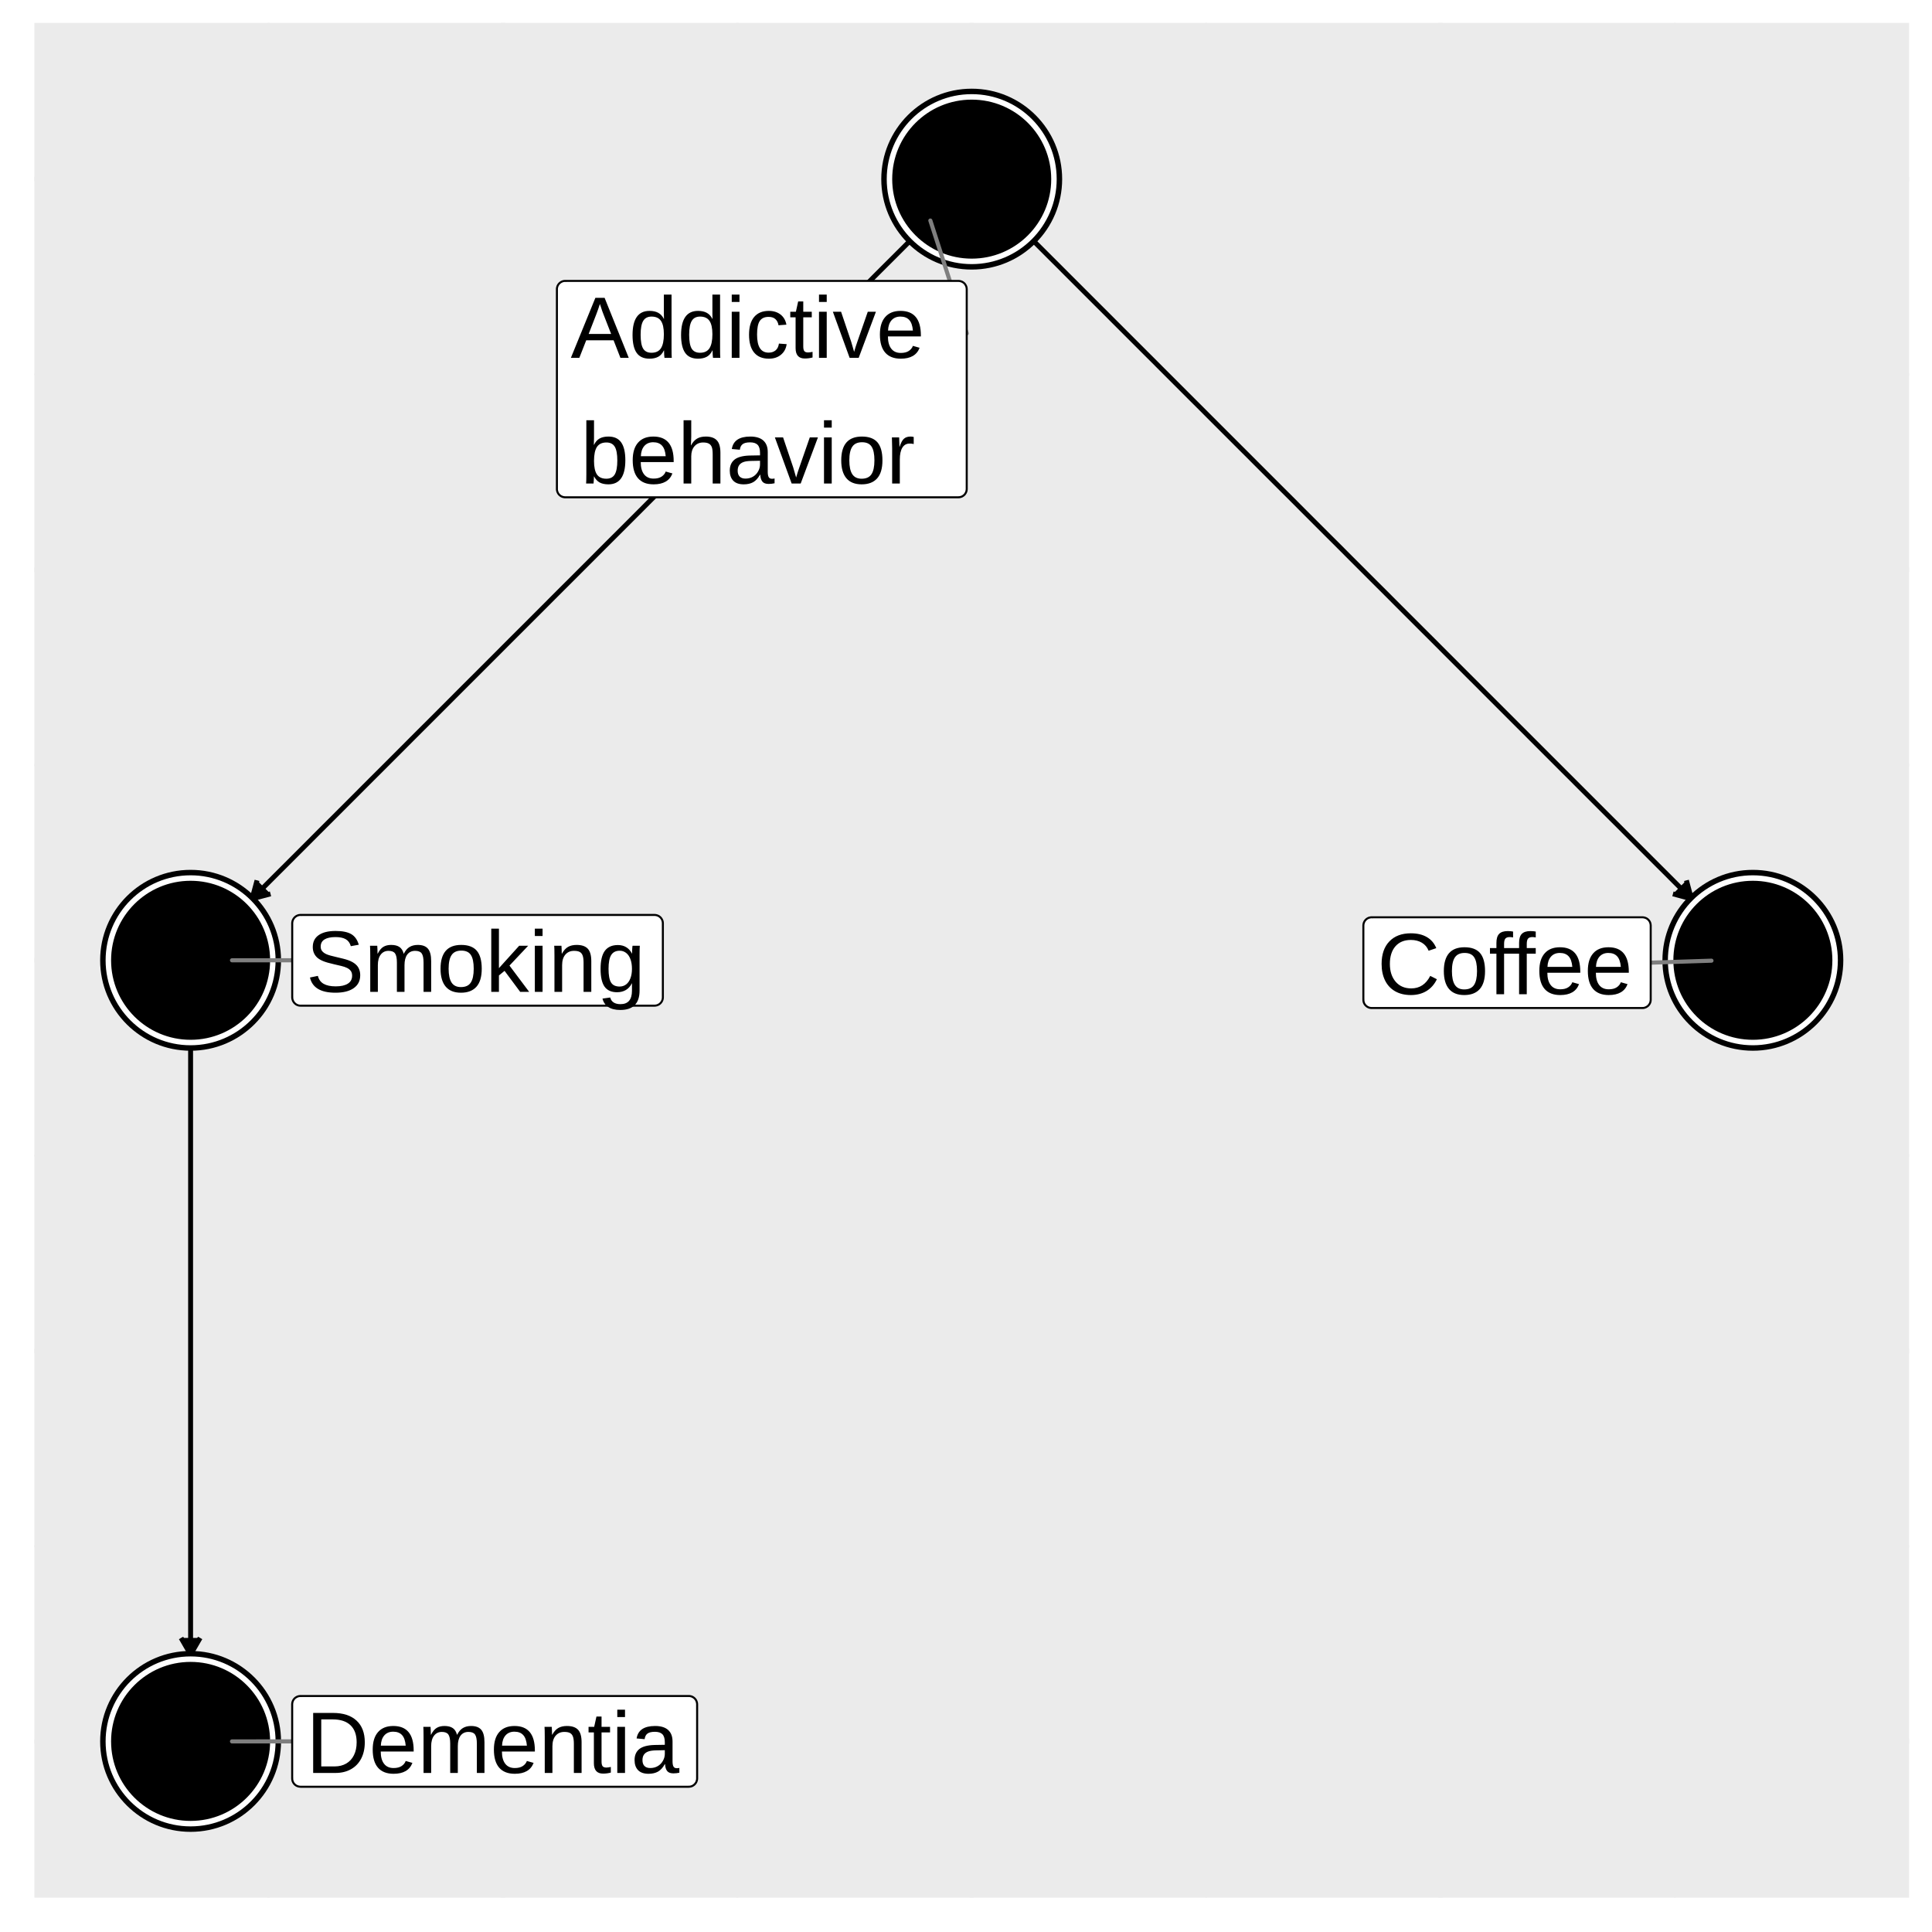
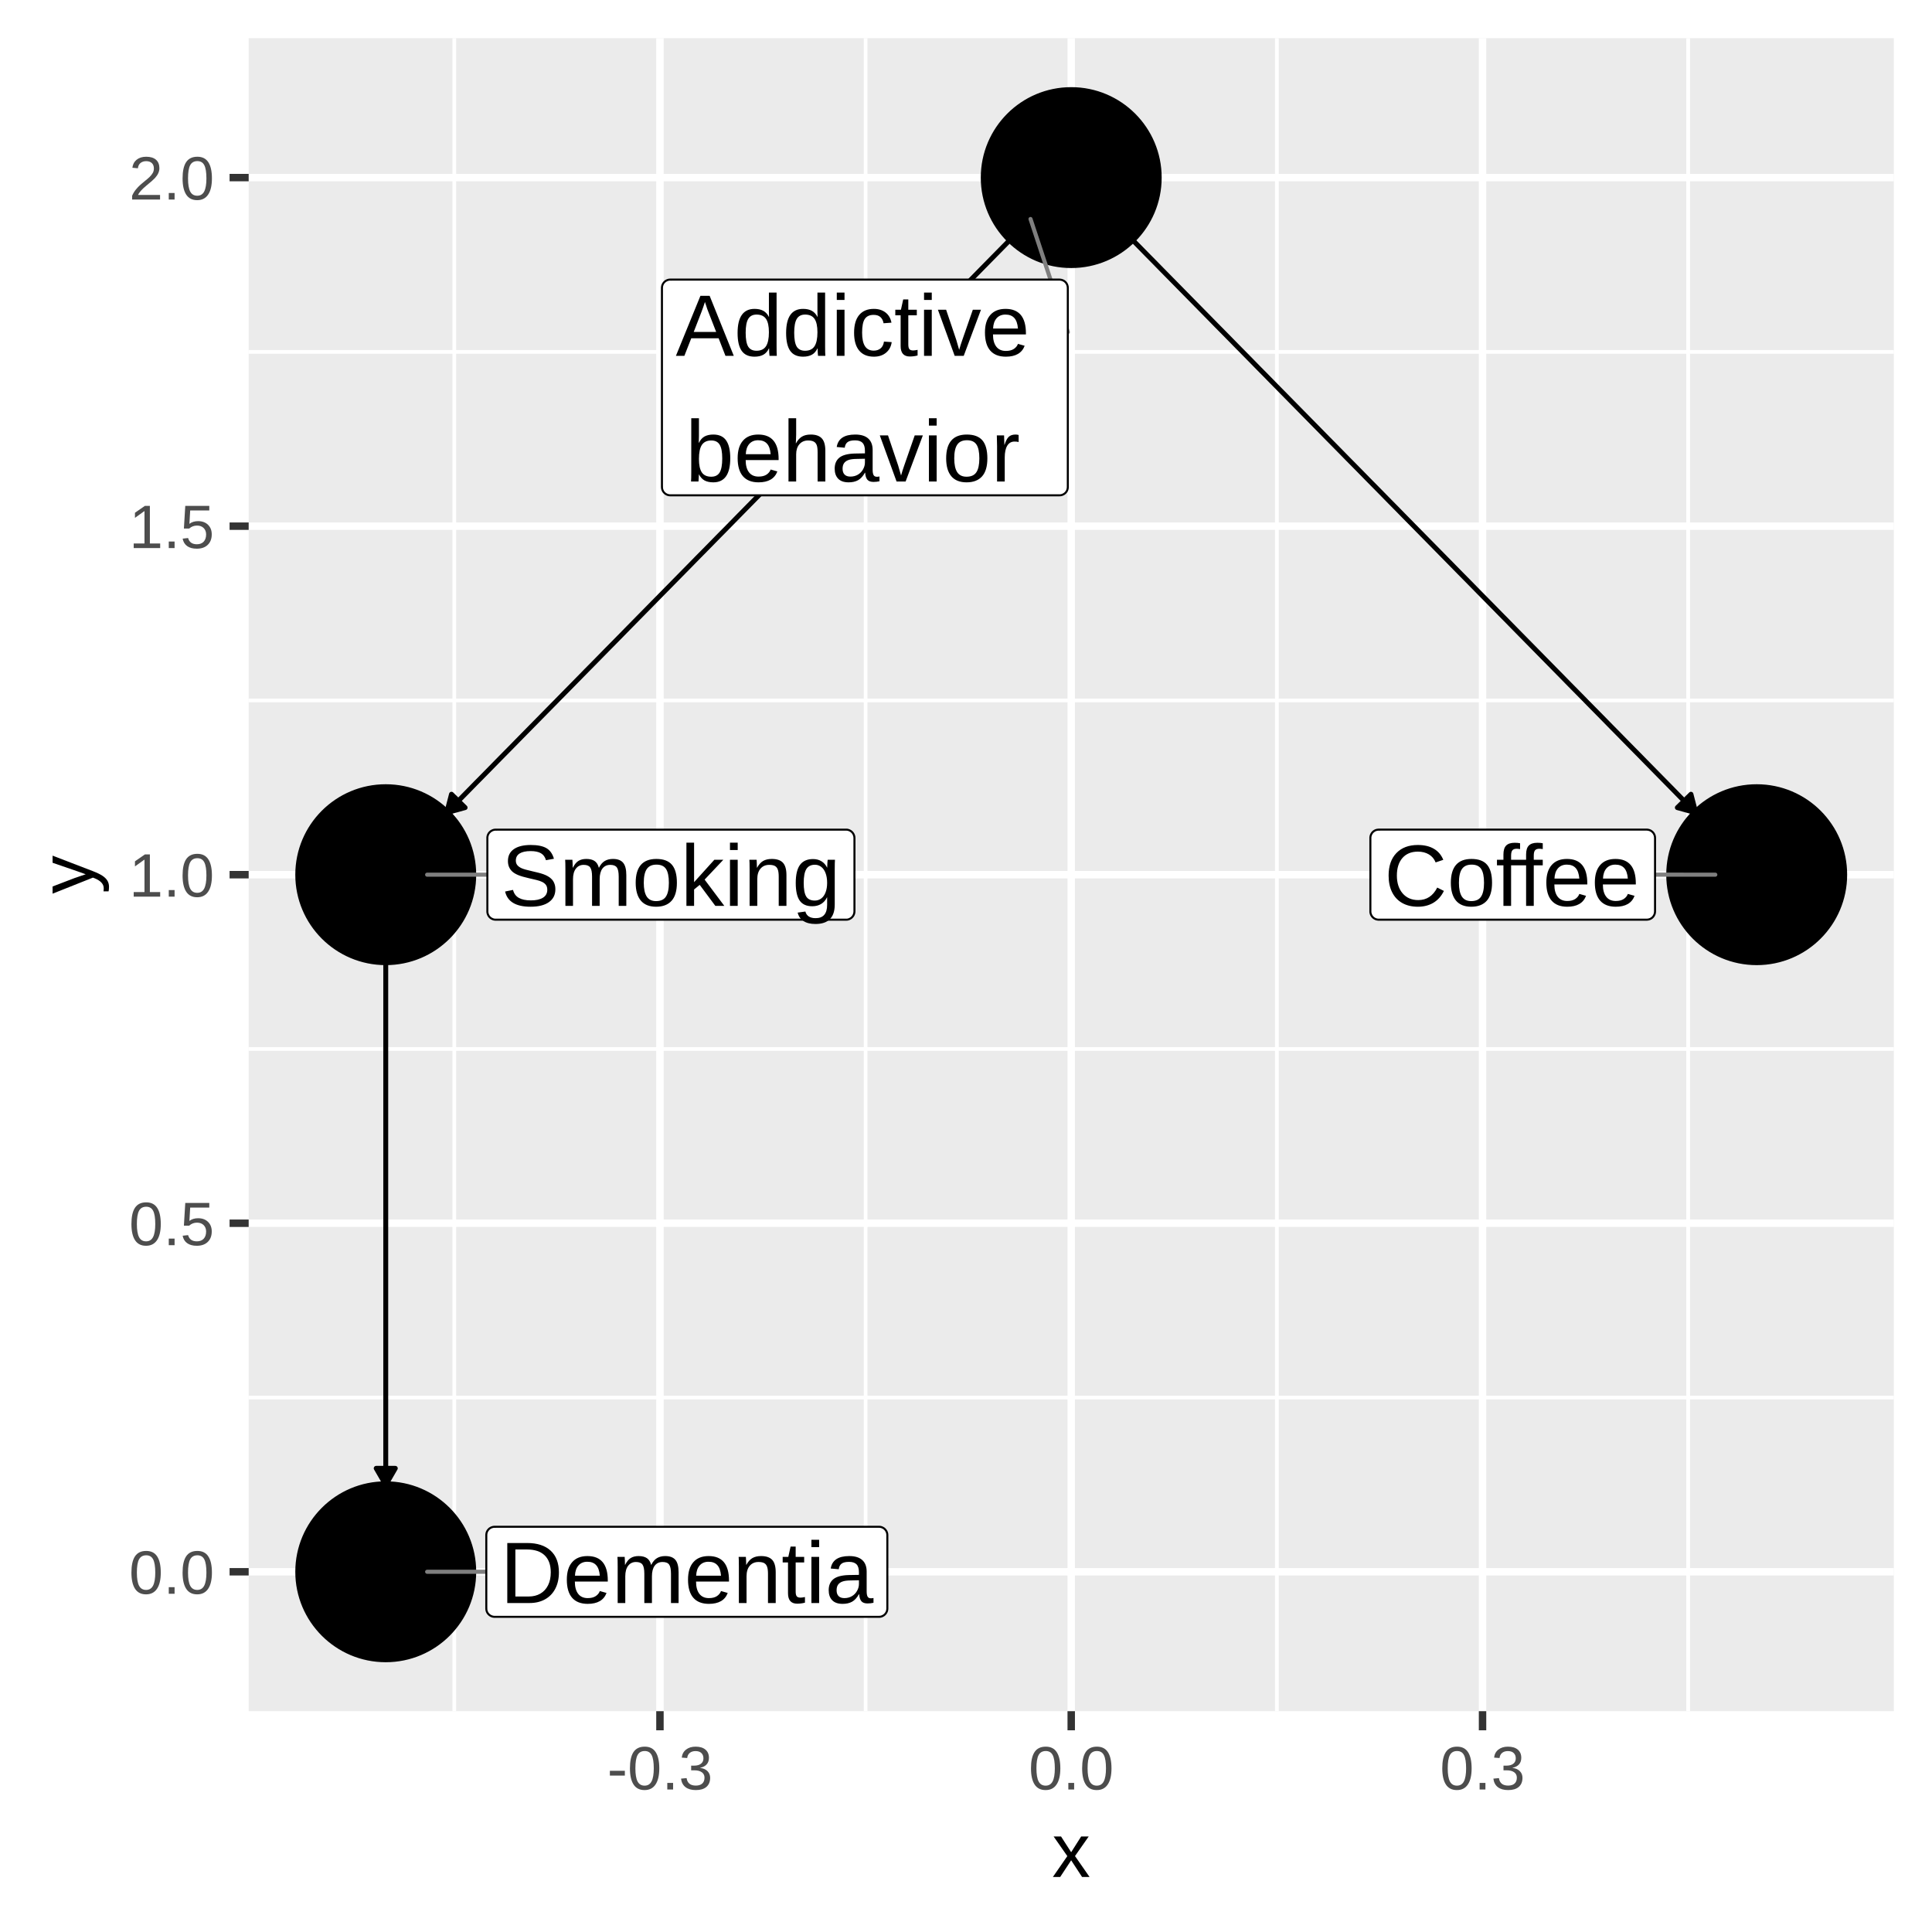
<svg xmlns="http://www.w3.org/2000/svg" viewBox="0 0 504.00 504.00">
  <defs>
    <style type="text/css">
-     line, polyline, path, rect, circle {
+     line, polyline, polygon, path, rect, circle {
      fill: none;
      stroke: #000000;
      stroke-linecap: round;
      stroke-linejoin: round;
      stroke-miterlimit: 10.00;
    }
  </style>
  </defs>
  <rect width="100%" height="100%" style="stroke: none; fill: #FFFFFF;" />
-   <rect x="0.00" y="0.00" width="504.00" height="504.00" style="stroke-width: 1.16; stroke: #FFFFFF; fill: #FFFFFF;" />
+   <rect x="0.00" y="0.00" width="504.00" height="504.00" style="stroke-width: 1.94; stroke: #FFFFFF; fill: #FFFFFF;" />
  <defs>
-     <clipPath id="cpOC45NjYzOHw0OTguMDIyfDQ5NS4wMzR8NS45Nzc1OA==">
-       <rect x="8.97" y="5.98" width="489.06" height="489.06" />
+     <clipPath id="cpNjQuODd8NDk0LjA0fDQ0Ni40MHw5Ljk2">
+       <rect x="64.87" y="9.96" width="429.17" height="436.44" />
    </clipPath>
  </defs>
-   <rect x="8.97" y="5.98" width="489.06" height="489.06" style="stroke-width: 1.16; stroke: none; fill: #EBEBEB;" clip-path="url(#cpOC45NjYzOHw0OTguMDIyfDQ5NS4wMzR8NS45Nzc1OA==)" />
-   <polyline points="8.97,403.34 498.02,403.34 " style="stroke-width: 0.58; stroke: #EBEBEB; stroke-linecap: butt;" clip-path="url(#cpOC45NjYzOHw0OTguMDIyfDQ5NS4wMzR8NS45Nzc1OA==)" />
-   <polyline points="8.97,301.45 498.02,301.45 " style="stroke-width: 0.58; stroke: #EBEBEB; stroke-linecap: butt;" clip-path="url(#cpOC45NjYzOHw0OTguMDIyfDQ5NS4wMzR8NS45Nzc1OA==)" />
-   <polyline points="8.97,199.56 498.02,199.56 " style="stroke-width: 0.58; stroke: #EBEBEB; stroke-linecap: butt;" clip-path="url(#cpOC45NjYzOHw0OTguMDIyfDQ5NS4wMzR8NS45Nzc1OA==)" />
-   <polyline points="8.97,97.68 498.02,97.68 " style="stroke-width: 0.58; stroke: #EBEBEB; stroke-linecap: butt;" clip-path="url(#cpOC45NjYzOHw0OTguMDIyfDQ5NS4wMzR8NS45Nzc1OA==)" />
-   <polyline points="70.10,495.03 70.10,5.98 " style="stroke-width: 0.58; stroke: #EBEBEB; stroke-linecap: butt;" clip-path="url(#cpOC45NjYzOHw0OTguMDIyfDQ5NS4wMzR8NS45Nzc1OA==)" />
-   <polyline points="192.36,495.03 192.36,5.98 " style="stroke-width: 0.58; stroke: #EBEBEB; stroke-linecap: butt;" clip-path="url(#cpOC45NjYzOHw0OTguMDIyfDQ5NS4wMzR8NS45Nzc1OA==)" />
-   <polyline points="314.63,495.03 314.63,5.98 " style="stroke-width: 0.58; stroke: #EBEBEB; stroke-linecap: butt;" clip-path="url(#cpOC45NjYzOHw0OTguMDIyfDQ5NS4wMzR8NS45Nzc1OA==)" />
-   <polyline points="436.89,495.03 436.89,5.98 " style="stroke-width: 0.58; stroke: #EBEBEB; stroke-linecap: butt;" clip-path="url(#cpOC45NjYzOHw0OTguMDIyfDQ5NS4wMzR8NS45Nzc1OA==)" />
-   <polyline points="8.97,454.28 498.02,454.28 " style="stroke-width: 1.16; stroke: #EBEBEB; stroke-linecap: butt;" clip-path="url(#cpOC45NjYzOHw0OTguMDIyfDQ5NS4wMzR8NS45Nzc1OA==)" />
-   <polyline points="8.97,352.39 498.02,352.39 " style="stroke-width: 1.16; stroke: #EBEBEB; stroke-linecap: butt;" clip-path="url(#cpOC45NjYzOHw0OTguMDIyfDQ5NS4wMzR8NS45Nzc1OA==)" />
-   <polyline points="8.97,250.51 498.02,250.51 " style="stroke-width: 1.16; stroke: #EBEBEB; stroke-linecap: butt;" clip-path="url(#cpOC45NjYzOHw0OTguMDIyfDQ5NS4wMzR8NS45Nzc1OA==)" />
-   <polyline points="8.97,148.62 498.02,148.62 " style="stroke-width: 1.16; stroke: #EBEBEB; stroke-linecap: butt;" clip-path="url(#cpOC45NjYzOHw0OTguMDIyfDQ5NS4wMzR8NS45Nzc1OA==)" />
-   <polyline points="8.97,46.73 498.02,46.73 " style="stroke-width: 1.16; stroke: #EBEBEB; stroke-linecap: butt;" clip-path="url(#cpOC45NjYzOHw0OTguMDIyfDQ5NS4wMzR8NS45Nzc1OA==)" />
-   <polyline points="131.23,495.03 131.23,5.98 " style="stroke-width: 1.16; stroke: #EBEBEB; stroke-linecap: butt;" clip-path="url(#cpOC45NjYzOHw0OTguMDIyfDQ5NS4wMzR8NS45Nzc1OA==)" />
-   <polyline points="253.49,495.03 253.49,5.98 " style="stroke-width: 1.16; stroke: #EBEBEB; stroke-linecap: butt;" clip-path="url(#cpOC45NjYzOHw0OTguMDIyfDQ5NS4wMzR8NS45Nzc1OA==)" />
-   <polyline points="375.76,495.03 375.76,5.98 " style="stroke-width: 1.16; stroke: #EBEBEB; stroke-linecap: butt;" clip-path="url(#cpOC45NjYzOHw0OTguMDIyfDQ5NS4wMzR8NS45Nzc1OA==)" />
-   <polyline points="269.53,62.77 269.96,63.20 272.02,65.26 274.08,67.32 276.14,69.37 278.19,71.43 280.25,73.49 282.31,75.55 284.37,77.61 286.43,79.67 288.49,81.72 290.54,83.78 292.60,85.84 294.66,87.90 296.72,89.96 298.78,92.02 300.84,94.07 302.89,96.13 304.95,98.19 307.01,100.25 309.07,102.31 311.13,104.37 313.19,106.42 315.24,108.48 317.30,110.54 319.36,112.60 321.42,114.66 323.48,116.72 325.54,118.77 327.59,120.83 329.65,122.89 331.71,124.95 333.77,127.01 335.83,129.06 337.89,131.12 339.94,133.18 342.00,135.24 344.06,137.30 346.12,139.36 348.18,141.41 350.24,143.47 352.29,145.53 354.35,147.59 356.41,149.65 358.47,151.71 360.53,153.76 362.59,155.82 364.64,157.88 366.70,159.94 368.76,162.00 370.82,164.06 372.88,166.11 374.94,168.17 376.99,170.23 379.05,172.29 381.11,174.35 383.17,176.41 385.23,178.46 387.28,180.52 389.34,182.58 391.40,184.64 393.46,186.70 395.52,188.76 397.58,190.81 399.63,192.87 401.69,194.93 403.75,196.99 405.81,199.05 407.87,201.11 409.93,203.16 411.98,205.22 414.04,207.28 416.10,209.34 418.16,211.40 420.22,213.46 422.28,215.51 424.33,217.57 426.39,219.63 428.45,221.69 430.51,223.75 432.57,225.81 434.63,227.86 436.68,229.92 438.74,231.98 440.80,234.04 441.23,234.47 " style="stroke-width: 1.28; stroke-linecap: butt;" clip-path="url(#cpOC45NjYzOHw0OTguMDIyfDQ5NS4wMzR8NS45Nzc1OA==)" />
-   <polyline points="436.42,233.18 441.23,234.47 439.94,229.66 " style="stroke-width: 1.28; stroke-linecap: butt; fill: #000000;" clip-path="url(#cpOC45NjYzOHw0OTguMDIyfDQ5NS4wMzR8NS45Nzc1OA==)" />
-   <polyline points="237.46,62.77 237.03,63.20 234.97,65.26 232.91,67.32 230.85,69.37 228.79,71.43 226.74,73.49 224.68,75.55 222.62,77.61 220.56,79.67 218.50,81.72 216.44,83.78 214.39,85.84 212.33,87.90 210.27,89.96 208.21,92.02 206.15,94.07 204.09,96.13 202.04,98.19 199.98,100.25 197.92,102.31 195.86,104.37 193.80,106.42 191.74,108.48 189.69,110.54 187.63,112.60 185.57,114.66 183.51,116.72 181.45,118.77 179.39,120.83 177.34,122.89 175.28,124.95 173.22,127.01 171.16,129.06 169.10,131.12 167.05,133.18 164.99,135.24 162.93,137.30 160.87,139.36 158.81,141.41 156.75,143.47 154.70,145.53 152.64,147.59 150.58,149.65 148.52,151.71 146.46,153.76 144.40,155.82 142.35,157.88 140.29,159.94 138.23,162.00 136.17,164.06 134.11,166.11 132.05,168.17 130.00,170.23 127.94,172.29 125.88,174.35 123.82,176.41 121.76,178.46 119.70,180.52 117.65,182.58 115.59,184.64 113.53,186.70 111.47,188.76 109.41,190.81 107.35,192.87 105.30,194.93 103.24,196.99 101.18,199.05 99.12,201.11 97.06,203.16 95.00,205.22 92.95,207.28 90.89,209.34 88.83,211.40 86.77,213.46 84.71,215.51 82.65,217.57 80.60,219.63 78.54,221.69 76.48,223.75 74.42,225.81 72.36,227.86 70.30,229.92 68.25,231.98 66.19,234.04 65.76,234.47 " style="stroke-width: 1.28; stroke-linecap: butt;" clip-path="url(#cpOC45NjYzOHw0OTguMDIyfDQ5NS4wMzR8NS45Nzc1OA==)" />
-   <polyline points="67.05,229.66 65.76,234.47 70.57,233.18 " style="stroke-width: 1.28; stroke-linecap: butt; fill: #000000;" clip-path="url(#cpOC45NjYzOHw0OTguMDIyfDQ5NS4wMzR8NS45Nzc1OA==)" />
-   <polyline points="49.72,273.18 49.72,275.21 49.72,277.26 49.72,279.32 49.72,281.38 49.72,283.44 49.72,285.50 49.72,287.56 49.72,289.61 49.72,291.67 49.72,293.73 49.72,295.79 49.72,297.85 49.72,299.91 49.72,301.96 49.72,304.02 49.72,306.08 49.72,308.14 49.72,310.20 49.72,312.26 49.72,314.31 49.72,316.37 49.72,318.43 49.72,320.49 49.72,322.55 49.72,324.61 49.72,326.66 49.72,328.72 49.72,330.78 49.72,332.84 49.72,334.90 49.72,336.95 49.72,339.01 49.72,341.07 49.72,343.13 49.72,345.19 49.72,347.25 49.72,349.30 49.72,351.36 49.72,353.42 49.72,355.48 49.72,357.54 49.72,359.60 49.72,361.65 49.72,363.71 49.72,365.77 49.72,367.83 49.72,369.89 49.72,371.95 49.72,374.00 49.72,376.06 49.72,378.12 49.72,380.18 49.72,382.24 49.72,384.30 49.72,386.35 49.72,388.41 49.72,390.47 49.72,392.53 49.72,394.59 49.72,396.65 49.72,398.70 49.72,400.76 49.72,402.82 49.72,404.88 49.72,406.94 49.72,409.00 49.72,411.05 49.72,413.11 49.72,415.17 49.72,417.23 49.72,419.29 49.72,421.35 49.72,423.40 49.72,425.46 49.72,427.52 49.72,429.58 49.72,431.60 " style="stroke-width: 1.28; stroke-linecap: butt;" clip-path="url(#cpOC45NjYzOHw0OTguMDIyfDQ5NS4wMzR8NS45Nzc1OA==)" />
-   <polyline points="47.23,427.29 49.72,431.60 52.21,427.29 " style="stroke-width: 1.28; stroke-linecap: butt; fill: #000000;" clip-path="url(#cpOC45NjYzOHw0OTguMDIyfDQ5NS4wMzR8NS45Nzc1OA==)" />
-   <circle cx="253.49" cy="46.73" r="17.43pt" style="stroke-width: 0.71; fill: #000000;" clip-path="url(#cpOC45NjYzOHw0OTguMDIyfDQ5NS4wMzR8NS45Nzc1OA==)" />
-   <circle cx="49.72" cy="250.51" r="17.43pt" style="stroke-width: 0.71; fill: #000000;" clip-path="url(#cpOC45NjYzOHw0OTguMDIyfDQ5NS4wMzR8NS45Nzc1OA==)" />
-   <circle cx="457.27" cy="250.51" r="17.43pt" style="stroke-width: 0.71; fill: #000000;" clip-path="url(#cpOC45NjYzOHw0OTguMDIyfDQ5NS4wMzR8NS45Nzc1OA==)" />
-   <circle cx="49.72" cy="454.28" r="17.43pt" style="stroke-width: 0.71; fill: #000000;" clip-path="url(#cpOC45NjYzOHw0OTguMDIyfDQ5NS4wMzR8NS45Nzc1OA==)" />
-   <circle cx="253.49" cy="46.73" r="16.36pt" style="stroke-width: 0.71; stroke: #FFFFFF; fill: #FFFFFF;" clip-path="url(#cpOC45NjYzOHw0OTguMDIyfDQ5NS4wMzR8NS45Nzc1OA==)" />
-   <circle cx="49.72" cy="250.51" r="16.36pt" style="stroke-width: 0.71; stroke: #FFFFFF; fill: #FFFFFF;" clip-path="url(#cpOC45NjYzOHw0OTguMDIyfDQ5NS4wMzR8NS45Nzc1OA==)" />
-   <circle cx="457.27" cy="250.51" r="16.36pt" style="stroke-width: 0.71; stroke: #FFFFFF; fill: #FFFFFF;" clip-path="url(#cpOC45NjYzOHw0OTguMDIyfDQ5NS4wMzR8NS45Nzc1OA==)" />
-   <circle cx="49.72" cy="454.28" r="16.36pt" style="stroke-width: 0.71; stroke: #FFFFFF; fill: #FFFFFF;" clip-path="url(#cpOC45NjYzOHw0OTguMDIyfDQ5NS4wMzR8NS45Nzc1OA==)" />
-   <circle cx="253.49" cy="46.73" r="15.29pt" style="stroke-width: 0.71; fill: #000000;" clip-path="url(#cpOC45NjYzOHw0OTguMDIyfDQ5NS4wMzR8NS45Nzc1OA==)" />
-   <circle cx="49.72" cy="250.51" r="15.29pt" style="stroke-width: 0.71; fill: #000000;" clip-path="url(#cpOC45NjYzOHw0OTguMDIyfDQ5NS4wMzR8NS45Nzc1OA==)" />
-   <circle cx="457.27" cy="250.51" r="15.29pt" style="stroke-width: 0.71; fill: #000000;" clip-path="url(#cpOC45NjYzOHw0OTguMDIyfDQ5NS4wMzR8NS45Nzc1OA==)" />
-   <circle cx="49.72" cy="454.28" r="15.29pt" style="stroke-width: 0.71; fill: #000000;" clip-path="url(#cpOC45NjYzOHw0OTguMDIyfDQ5NS4wMzR8NS45Nzc1OA==)" />
-   <line x1="252.19" y1="86.97" x2="242.70" y2="57.53" style="stroke-width: 1.07; stroke: #7F7F7F;" clip-path="url(#cpOC45NjYzOHw0OTguMDIyfDQ5NS4wMzR8NS45Nzc1OA==)" />
-   <polyline points="147.44,129.73 250.03,129.73 249.94,129.73 250.29,129.71 250.63,129.64 250.96,129.52 251.26,129.34 251.53,129.12 251.76,128.86 251.94,128.57 252.08,128.25 252.16,127.91 252.19,127.57 252.19,127.57 252.19,75.44 252.19,75.44 252.16,75.09 252.08,74.76 251.94,74.44 251.76,74.14 251.53,73.88 251.26,73.66 250.96,73.49 250.63,73.37 250.29,73.30 250.03,73.28 147.44,73.28 147.70,73.30 147.35,73.28 147.00,73.32 146.67,73.42 146.36,73.57 146.07,73.77 145.82,74.01 145.61,74.29 145.45,74.59 145.34,74.92 145.28,75.27 145.28,75.44 145.28,127.57 145.28,127.39 145.28,127.74 145.34,128.08 145.45,128.41 145.61,128.72 145.82,129.00 146.07,129.24 146.36,129.44 146.67,129.59 147.00,129.68 147.35,129.73 " style="stroke-width: 0.53; fill: #FFFFFF;" clip-path="url(#cpOC45NjYzOHw0OTguMDIyfDQ5NS4wMzR8NS45Nzc1OA==)" />
-   <g clip-path="url(#cpOC45NjYzOHw0OTguMDIyfDQ5NS4wMzR8NS45Nzc1OA==)">
-     <text x="148.88" y="93.35" style="font-size: 22.76px; font-family: Arial;" textLength="99.72px" lengthAdjust="spacingAndGlyphs">Addictive </text>
+   <rect x="64.87" y="9.96" width="429.17" height="436.44" style="stroke-width: 1.94; stroke: none; fill: #EBEBEB;" clip-path="url(#cpNjQuODd8NDk0LjA0fDQ0Ni40MHw5Ljk2)" />
+   <polyline points="64.87,364.57 494.04,364.57 " style="stroke-width: 0.97; stroke: #FFFFFF; stroke-linecap: butt;" clip-path="url(#cpNjQuODd8NDk0LjA0fDQ0Ni40MHw5Ljk2)" />
+   <polyline points="64.87,273.64 494.04,273.64 " style="stroke-width: 0.97; stroke: #FFFFFF; stroke-linecap: butt;" clip-path="url(#cpNjQuODd8NDk0LjA0fDQ0Ni40MHw5Ljk2)" />
+   <polyline points="64.87,182.72 494.04,182.72 " style="stroke-width: 0.97; stroke: #FFFFFF; stroke-linecap: butt;" clip-path="url(#cpNjQuODd8NDk0LjA0fDQ0Ni40MHw5Ljk2)" />
+   <polyline points="64.87,91.79 494.04,91.79 " style="stroke-width: 0.97; stroke: #FFFFFF; stroke-linecap: butt;" clip-path="url(#cpNjQuODd8NDk0LjA0fDQ0Ni40MHw5Ljk2)" />
+   <polyline points="118.51,446.40 118.51,9.96 " style="stroke-width: 0.97; stroke: #FFFFFF; stroke-linecap: butt;" clip-path="url(#cpNjQuODd8NDk0LjA0fDQ0Ni40MHw5Ljk2)" />
+   <polyline points="225.81,446.40 225.81,9.96 " style="stroke-width: 0.97; stroke: #FFFFFF; stroke-linecap: butt;" clip-path="url(#cpNjQuODd8NDk0LjA0fDQ0Ni40MHw5Ljk2)" />
+   <polyline points="333.10,446.40 333.10,9.96 " style="stroke-width: 0.97; stroke: #FFFFFF; stroke-linecap: butt;" clip-path="url(#cpNjQuODd8NDk0LjA0fDQ0Ni40MHw5Ljk2)" />
+   <polyline points="440.39,446.40 440.39,9.96 " style="stroke-width: 0.97; stroke: #FFFFFF; stroke-linecap: butt;" clip-path="url(#cpNjQuODd8NDk0LjA0fDQ0Ni40MHw5Ljk2)" />
+   <polyline points="64.87,410.03 494.04,410.03 " style="stroke-width: 1.94; stroke: #FFFFFF; stroke-linecap: butt;" clip-path="url(#cpNjQuODd8NDk0LjA0fDQ0Ni40MHw5Ljk2)" />
+   <polyline points="64.87,319.11 494.04,319.11 " style="stroke-width: 1.94; stroke: #FFFFFF; stroke-linecap: butt;" clip-path="url(#cpNjQuODd8NDk0LjA0fDQ0Ni40MHw5Ljk2)" />
+   <polyline points="64.87,228.18 494.04,228.18 " style="stroke-width: 1.94; stroke: #FFFFFF; stroke-linecap: butt;" clip-path="url(#cpNjQuODd8NDk0LjA0fDQ0Ni40MHw5Ljk2)" />
+   <polyline points="64.87,137.26 494.04,137.26 " style="stroke-width: 1.94; stroke: #FFFFFF; stroke-linecap: butt;" clip-path="url(#cpNjQuODd8NDk0LjA0fDQ0Ni40MHw5Ljk2)" />
+   <polyline points="64.87,46.33 494.04,46.33 " style="stroke-width: 1.94; stroke: #FFFFFF; stroke-linecap: butt;" clip-path="url(#cpNjQuODd8NDk0LjA0fDQ0Ni40MHw5Ljk2)" />
+   <polyline points="172.16,446.40 172.16,9.96 " style="stroke-width: 1.94; stroke: #FFFFFF; stroke-linecap: butt;" clip-path="url(#cpNjQuODd8NDk0LjA0fDQ0Ni40MHw5Ljk2)" />
+   <polyline points="279.45,446.40 279.45,9.96 " style="stroke-width: 1.94; stroke: #FFFFFF; stroke-linecap: butt;" clip-path="url(#cpNjQuODd8NDk0LjA0fDQ0Ni40MHw5Ljk2)" />
+   <polyline points="386.75,446.40 386.75,9.96 " style="stroke-width: 1.94; stroke: #FFFFFF; stroke-linecap: butt;" clip-path="url(#cpNjQuODd8NDk0LjA0fDQ0Ni40MHw5Ljk2)" />
+   <polyline points="295.35,62.50 295.71,62.86 297.52,64.70 299.32,66.54 301.13,68.37 302.93,70.21 304.74,72.05 306.55,73.89 308.35,75.72 310.16,77.56 311.97,79.40 313.77,81.23 315.58,83.07 317.38,84.91 319.19,86.74 321.00,88.58 322.80,90.42 324.61,92.25 326.42,94.09 328.22,95.93 330.03,97.76 331.83,99.60 333.64,101.44 335.45,103.28 337.25,105.11 339.06,106.95 340.87,108.79 342.67,110.62 344.48,112.46 346.28,114.30 348.09,116.13 349.90,117.97 351.70,119.81 353.51,121.64 355.32,123.48 357.12,125.32 358.93,127.15 360.74,128.99 362.54,130.83 364.35,132.66 366.15,134.50 367.96,136.34 369.77,138.18 371.57,140.01 373.38,141.85 375.19,143.69 376.99,145.52 378.80,147.36 380.60,149.20 382.41,151.03 384.22,152.87 386.02,154.71 387.83,156.54 389.64,158.38 391.44,160.22 393.25,162.05 395.05,163.89 396.86,165.73 398.67,167.57 400.47,169.40 402.28,171.24 404.09,173.08 405.89,174.91 407.70,176.75 409.50,178.59 411.31,180.42 413.12,182.26 414.92,184.10 416.73,185.93 418.54,187.77 420.34,189.61 422.15,191.44 423.95,193.28 425.76,195.12 427.57,196.95 429.37,198.79 431.18,200.63 432.99,202.47 434.79,204.30 436.60,206.14 438.40,207.98 440.21,209.81 442.02,211.65 442.37,212.01 " style="stroke-width: 1.28; stroke-linecap: butt;" clip-path="url(#cpNjQuODd8NDk0LjA0fDQ0Ni40MHw5Ljk2)" />
+   <polygon points="437.57,210.68 442.37,212.01 441.12,207.19 " style="stroke-width: 1.28; stroke-linecap: butt; fill: #000000;" clip-path="url(#cpNjQuODd8NDk0LjA0fDQ0Ni40MHw5Ljk2)" />
+   <polyline points="263.55,62.50 263.20,62.86 261.39,64.70 259.58,66.54 257.78,68.37 255.97,70.21 254.17,72.05 252.36,73.89 250.55,75.72 248.75,77.56 246.94,79.40 245.13,81.23 243.33,83.07 241.52,84.91 239.72,86.74 237.91,88.58 236.10,90.42 234.30,92.25 232.49,94.09 230.68,95.93 228.88,97.76 227.07,99.60 225.27,101.44 223.46,103.28 221.65,105.11 219.85,106.95 218.04,108.79 216.23,110.62 214.43,112.46 212.62,114.30 210.82,116.13 209.01,117.97 207.20,119.81 205.40,121.64 203.59,123.48 201.78,125.32 199.98,127.15 198.17,128.99 196.36,130.83 194.56,132.66 192.75,134.50 190.95,136.34 189.14,138.18 187.33,140.01 185.53,141.85 183.72,143.69 181.91,145.52 180.11,147.36 178.30,149.20 176.50,151.03 174.69,152.87 172.88,154.71 171.08,156.54 169.27,158.38 167.46,160.22 165.66,162.05 163.85,163.89 162.05,165.73 160.24,167.57 158.43,169.40 156.63,171.24 154.82,173.08 153.01,174.91 151.21,176.75 149.40,178.59 147.60,180.42 145.79,182.26 143.98,184.10 142.18,185.93 140.37,187.77 138.56,189.61 136.76,191.44 134.95,193.28 133.15,195.12 131.34,196.95 129.53,198.79 127.73,200.63 125.92,202.47 124.11,204.30 122.31,206.14 120.50,207.98 118.70,209.81 116.89,211.65 116.53,212.01 " style="stroke-width: 1.28; stroke-linecap: butt;" clip-path="url(#cpNjQuODd8NDk0LjA0fDQ0Ni40MHw5Ljk2)" />
+   <polygon points="117.78,207.19 116.53,212.01 121.33,210.68 " style="stroke-width: 1.28; stroke-linecap: butt; fill: #000000;" clip-path="url(#cpNjQuODd8NDk0LjA0fDQ0Ni40MHw5Ljk2)" />
+   <polyline points="100.63,250.86 100.63,252.06 100.63,253.90 100.63,255.73 100.63,257.57 100.63,259.41 100.63,261.24 100.63,263.08 100.63,264.92 100.63,266.76 100.63,268.59 100.63,270.43 100.63,272.27 100.63,274.10 100.63,275.94 100.63,277.78 100.63,279.61 100.63,281.45 100.63,283.29 100.63,285.12 100.63,286.96 100.63,288.80 100.63,290.63 100.63,292.47 100.63,294.31 100.63,296.15 100.63,297.98 100.63,299.82 100.63,301.66 100.63,303.49 100.63,305.33 100.63,307.17 100.63,309.00 100.63,310.84 100.63,312.68 100.63,314.51 100.63,316.35 100.63,318.19 100.63,320.02 100.63,321.86 100.63,323.70 100.63,325.53 100.63,327.37 100.63,329.21 100.63,331.05 100.63,332.88 100.63,334.72 100.63,336.56 100.63,338.39 100.63,340.23 100.63,342.07 100.63,343.90 100.63,345.74 100.63,347.58 100.63,349.41 100.63,351.25 100.63,353.09 100.63,354.92 100.63,356.76 100.63,358.60 100.63,360.44 100.63,362.27 100.63,364.11 100.63,365.95 100.63,367.78 100.63,369.62 100.63,371.46 100.63,373.29 100.63,375.13 100.63,376.97 100.63,378.80 100.63,380.64 100.63,382.48 100.63,384.31 100.63,386.15 100.63,387.35 " style="stroke-width: 1.28; stroke-linecap: butt;" clip-path="url(#cpNjQuODd8NDk0LjA0fDQ0Ni40MHw5Ljk2)" />
+   <polygon points="98.14,383.04 100.63,387.35 103.12,383.04 " style="stroke-width: 1.28; stroke-linecap: butt; fill: #000000;" clip-path="url(#cpNjQuODd8NDk0LjA0fDQ0Ni40MHw5Ljk2)" />
+   <circle cx="279.45" cy="46.33" r="17.43pt" style="stroke-width: 0.71; fill: #000000;" clip-path="url(#cpNjQuODd8NDk0LjA0fDQ0Ni40MHw5Ljk2)" />
+   <circle cx="100.63" cy="228.18" r="17.43pt" style="stroke-width: 0.71; fill: #000000;" clip-path="url(#cpNjQuODd8NDk0LjA0fDQ0Ni40MHw5Ljk2)" />
+   <circle cx="458.27" cy="228.18" r="17.43pt" style="stroke-width: 0.71; fill: #000000;" clip-path="url(#cpNjQuODd8NDk0LjA0fDQ0Ni40MHw5Ljk2)" />
+   <circle cx="100.63" cy="410.03" r="17.43pt" style="stroke-width: 0.71; fill: #000000;" clip-path="url(#cpNjQuODd8NDk0LjA0fDQ0Ni40MHw5Ljk2)" />
+   <line x1="278.56" y1="86.62" x2="268.83" y2="57.13" style="stroke-width: 1.07; stroke: #7F7F7F;" clip-path="url(#cpNjQuODd8NDk0LjA0fDQ0Ni40MHw5Ljk2)" />
+   <polygon points="174.84,129.21 276.40,129.21 276.32,129.21 276.66,129.20 277.00,129.13 277.33,129.00 277.63,128.83 277.90,128.61 278.13,128.35 278.32,128.06 278.45,127.74 278.53,127.40 278.56,127.05 278.56,127.05 278.56,75.10 278.56,75.10 278.53,74.75 278.45,74.42 278.32,74.10 278.13,73.80 277.90,73.54 277.63,73.32 277.33,73.15 277.00,73.03 276.66,72.96 276.40,72.94 174.84,72.94 175.10,72.96 174.75,72.94 174.41,72.98 174.07,73.08 173.76,73.23 173.47,73.43 173.22,73.67 173.01,73.95 172.85,74.25 172.74,74.58 172.69,74.93 172.68,75.10 172.68,127.05 172.69,126.88 172.69,127.23 172.74,127.57 172.85,127.90 173.01,128.21 173.22,128.48 173.47,128.72 173.76,128.92 174.07,129.07 174.41,129.17 174.75,129.21 " style="stroke-width: 0.53; fill: #FFFFFF;" clip-path="url(#cpNjQuODd8NDk0LjA0fDQ0Ni40MHw5Ljk2)" />
+   <g clip-path="url(#cpNjQuODd8NDk0LjA0fDQ0Ni40MHw5Ljk2)">
+     <text x="176.28" y="92.83" style="font-size: 22.76px; font-family: Arial;" textLength="98.68px" lengthAdjust="spacingAndGlyphs">Addictive </text>
  </g>
-   <g clip-path="url(#cpOC45NjYzOHw0OTguMDIyfDQ5NS4wMzR8NS45Nzc1OA==)">
-     <text x="151.43" y="126.13" style="font-size: 22.76px; font-family: Arial;" textLength="94.62px" lengthAdjust="spacingAndGlyphs"> behavior</text>
+   <g clip-path="url(#cpNjQuODd8NDk0LjA0fDQ0Ni40MHw5Ljk2)">
+     <text x="178.80" y="125.61" style="font-size: 22.76px; font-family: Arial;" textLength="93.64px" lengthAdjust="spacingAndGlyphs"> behavior</text>
  </g>
-   <line x1="76.23" y1="250.51" x2="60.52" y2="250.51" style="stroke-width: 1.07; stroke: #7F7F7F;" clip-path="url(#cpOC45NjYzOHw0OTguMDIyfDQ5NS4wMzR8NS45Nzc1OA==)" />
-   <polyline points="78.39,262.35 170.76,262.35 170.67,262.35 171.02,262.33 171.36,262.26 171.68,262.14 171.98,261.97 172.25,261.75 172.48,261.49 172.67,261.19 172.81,260.87 172.89,260.54 172.92,260.19 172.92,260.19 172.92,240.84 172.92,240.84 172.89,240.49 172.81,240.16 172.67,239.84 172.48,239.54 172.25,239.28 171.98,239.06 171.68,238.89 171.36,238.77 171.02,238.70 170.76,238.68 78.39,238.68 78.65,238.70 78.31,238.68 77.96,238.72 77.63,238.82 77.31,238.97 77.03,239.17 76.78,239.41 76.57,239.69 76.41,239.99 76.30,240.32 76.24,240.67 76.23,240.84 76.23,260.19 76.24,260.02 76.24,260.36 76.30,260.71 76.41,261.04 76.57,261.34 76.78,261.62 77.03,261.86 77.31,262.06 77.63,262.21 77.96,262.31 78.31,262.35 " style="stroke-width: 0.53; fill: #FFFFFF;" clip-path="url(#cpOC45NjYzOHw0OTguMDIyfDQ5NS4wMzR8NS45Nzc1OA==)" />
-   <g clip-path="url(#cpOC45NjYzOHw0OTguMDIyfDQ5NS4wMzR8NS45Nzc1OA==)">
-     <text x="79.83" y="258.75" style="font-size: 22.76px; font-family: Arial;" textLength="89.48px" lengthAdjust="spacingAndGlyphs">Smoking</text>
+   <line x1="127.14" y1="228.18" x2="111.43" y2="228.18" style="stroke-width: 1.07; stroke: #7F7F7F;" clip-path="url(#cpNjQuODd8NDk0LjA0fDQ0Ni40MHw5Ljk2)" />
+   <polygon points="129.30,239.92 220.74,239.92 220.65,239.92 221.00,239.91 221.34,239.84 221.66,239.71 221.96,239.54 222.23,239.32 222.46,239.06 222.65,238.77 222.78,238.45 222.87,238.11 222.90,237.76 222.90,237.76 222.90,218.59 222.90,218.59 222.87,218.24 222.78,217.91 222.65,217.59 222.46,217.29 222.23,217.03 221.96,216.81 221.66,216.64 221.34,216.51 221.00,216.44 220.74,216.43 129.30,216.43 129.56,216.44 129.21,216.43 128.86,216.47 128.53,216.57 128.22,216.72 127.93,216.92 127.68,217.16 127.47,217.43 127.31,217.74 127.20,218.07 127.14,218.42 127.14,218.59 127.14,237.76 127.14,237.59 127.14,237.94 127.20,238.28 127.31,238.61 127.47,238.92 127.68,239.20 127.93,239.44 128.22,239.63 128.53,239.78 128.86,239.88 129.21,239.92 " style="stroke-width: 0.53; fill: #FFFFFF;" clip-path="url(#cpNjQuODd8NDk0LjA0fDQ0Ni40MHw5Ljk2)" />
+   <g clip-path="url(#cpNjQuODd8NDk0LjA0fDQ0Ni40MHw5Ljk2)">
+     <text x="130.74" y="236.32" style="font-size: 22.76px; font-family: Arial;" textLength="88.56px" lengthAdjust="spacingAndGlyphs">Smoking</text>
  </g>
-   <line x1="430.62" y1="251.13" x2="446.47" y2="250.61" style="stroke-width: 1.07; stroke: #7F7F7F;" clip-path="url(#cpOC45NjYzOHw0OTguMDIyfDQ5NS4wMzR8NS45Nzc1OA==)" />
-   <polyline points="357.82,262.96 428.46,262.96 428.38,262.96 428.72,262.95 429.06,262.88 429.39,262.75 429.69,262.58 429.96,262.36 430.19,262.10 430.38,261.80 430.51,261.49 430.59,261.15 430.62,260.80 430.62,260.80 430.62,241.45 430.62,241.45 430.59,241.11 430.51,240.77 430.38,240.45 430.19,240.15 429.96,239.89 429.69,239.67 429.39,239.50 429.06,239.38 428.72,239.31 428.46,239.29 357.82,239.29 358.08,239.31 357.73,239.29 357.39,239.34 357.05,239.43 356.74,239.58 356.45,239.78 356.20,240.02 355.99,240.30 355.83,240.61 355.72,240.94 355.67,241.28 355.66,241.45 355.66,260.80 355.67,260.63 355.67,260.97 355.72,261.32 355.83,261.65 355.99,261.96 356.20,262.23 356.45,262.47 356.74,262.67 357.05,262.82 357.39,262.92 357.73,262.96 " style="stroke-width: 0.53; fill: #FFFFFF;" clip-path="url(#cpOC45NjYzOHw0OTguMDIyfDQ5NS4wMzR8NS45Nzc1OA==)" />
-   <g clip-path="url(#cpOC45NjYzOHw0OTguMDIyfDQ5NS4wMzR8NS45Nzc1OA==)">
-     <text x="359.26" y="259.36" style="font-size: 22.76px; font-family: Arial;" textLength="67.76px" lengthAdjust="spacingAndGlyphs">Coffee</text>
+   <line x1="431.75" y1="228.17" x2="447.47" y2="228.18" style="stroke-width: 1.07; stroke: #7F7F7F;" clip-path="url(#cpNjQuODd8NDk0LjA0fDQ0Ni40MHw5Ljk2)" />
+   <polygon points="359.65,239.92 429.59,239.92 429.50,239.92 429.85,239.90 430.19,239.83 430.52,239.71 430.82,239.54 431.09,239.32 431.32,239.06 431.50,238.76 431.64,238.44 431.72,238.10 431.75,237.76 431.75,237.76 431.75,218.58 431.75,218.58 431.72,218.24 431.64,217.90 431.50,217.58 431.32,217.29 431.09,217.03 430.82,216.81 430.52,216.63 430.19,216.51 429.85,216.44 429.59,216.42 359.65,216.42 359.91,216.44 359.56,216.43 359.21,216.47 358.88,216.56 358.57,216.71 358.28,216.91 358.03,217.15 357.82,217.43 357.66,217.74 357.55,218.07 357.49,218.41 357.49,218.58 357.49,237.76 357.49,237.58 357.49,237.93 357.55,238.28 357.66,238.60 357.82,238.91 358.03,239.19 358.28,239.43 358.57,239.63 358.88,239.78 359.21,239.87 359.56,239.92 " style="stroke-width: 0.53; fill: #FFFFFF;" clip-path="url(#cpNjQuODd8NDk0LjA0fDQ0Ni40MHw5Ljk2)" />
+   <g clip-path="url(#cpNjQuODd8NDk0LjA0fDQ0Ni40MHw5Ljk2)">
+     <text x="361.09" y="236.32" style="font-size: 22.76px; font-family: Arial;" textLength="67.06px" lengthAdjust="spacingAndGlyphs">Coffee</text>
  </g>
-   <line x1="76.22" y1="454.27" x2="60.52" y2="454.28" style="stroke-width: 1.07; stroke: #7F7F7F;" clip-path="url(#cpOC45NjYzOHw0OTguMDIyfDQ5NS4wMzR8NS45Nzc1OA==)" />
-   <polyline points="78.38,466.11 179.70,466.11 179.61,466.10 179.96,466.09 180.30,466.02 180.62,465.90 180.92,465.72 181.19,465.50 181.42,465.24 181.61,464.95 181.74,464.63 181.83,464.29 181.86,463.95 181.86,463.95 181.86,444.60 181.86,444.60 181.83,444.25 181.74,443.91 181.61,443.59 181.42,443.30 181.19,443.04 180.92,442.82 180.62,442.64 180.30,442.52 179.96,442.45 179.70,442.44 78.38,442.44 78.64,442.45 78.29,442.44 77.95,442.48 77.61,442.58 77.30,442.73 77.01,442.92 76.76,443.16 76.55,443.44 76.39,443.75 76.28,444.08 76.23,444.42 76.22,444.60 76.22,463.95 76.23,463.77 76.23,464.12 76.28,464.46 76.39,464.79 76.55,465.10 76.76,465.38 77.01,465.62 77.30,465.82 77.61,465.96 77.95,466.06 78.29,466.10 " style="stroke-width: 0.53; fill: #FFFFFF;" clip-path="url(#cpOC45NjYzOHw0OTguMDIyfDQ5NS4wMzR8NS45Nzc1OA==)" />
-   <g clip-path="url(#cpOC45NjYzOHw0OTguMDIyfDQ5NS4wMzR8NS45Nzc1OA==)">
-     <text x="79.82" y="462.51" style="font-size: 22.76px; font-family: Arial;" textLength="98.44px" lengthAdjust="spacingAndGlyphs">Dementia</text>
+   <line x1="126.86" y1="410.03" x2="111.43" y2="410.03" style="stroke-width: 1.07; stroke: #7F7F7F;" clip-path="url(#cpNjQuODd8NDk0LjA0fDQ0Ni40MHw5Ljk2)" />
+   <polygon points="129.02,421.78 229.32,421.78 229.23,421.78 229.58,421.77 229.92,421.70 230.24,421.57 230.54,421.40 230.81,421.18 231.04,420.92 231.23,420.63 231.37,420.31 231.45,419.97 231.48,419.62 231.48,419.62 231.48,400.45 231.48,400.45 231.45,400.10 231.37,399.76 231.23,399.44 231.04,399.15 230.81,398.89 230.54,398.67 230.24,398.50 229.92,398.37 229.58,398.30 229.32,398.29 129.02,398.29 129.28,398.30 128.93,398.29 128.59,398.33 128.25,398.43 127.94,398.58 127.65,398.77 127.40,399.02 127.19,399.29 127.03,399.60 126.92,399.93 126.87,400.27 126.86,400.45 126.86,419.62 126.87,419.45 126.87,419.80 126.92,420.14 127.03,420.47 127.19,420.78 127.40,421.05 127.65,421.29 127.94,421.49 128.25,421.64 128.59,421.74 128.93,421.78 " style="stroke-width: 0.53; fill: #FFFFFF;" clip-path="url(#cpNjQuODd8NDk0LjA0fDQ0Ni40MHw5Ljk2)" />
+   <g clip-path="url(#cpNjQuODd8NDk0LjA0fDQ0Ni40MHw5Ljk2)">
+     <text x="130.46" y="418.18" style="font-size: 22.76px; font-family: Arial;" textLength="97.42px" lengthAdjust="spacingAndGlyphs">Dementia</text>
  </g>
  <defs>
-     <clipPath id="cpMHw1MDR8NTA0fDA=">
+     <clipPath id="cpMC4wMHw1MDQuMDB8NTA0LjAwfDAuMDA=">
      <rect x="0.00" y="0.00" width="504.00" height="504.00" />
    </clipPath>
  </defs>
+   <g clip-path="url(#cpMC4wMHw1MDQuMDB8NTA0LjAwfDAuMDA=)">
+     <text x="33.66" y="415.76" style="font-size: 16.00px; fill: #4D4D4D; font-family: Arial;" textLength="22.24px" lengthAdjust="spacingAndGlyphs">0.0</text>
+   </g>
+   <g clip-path="url(#cpMC4wMHw1MDQuMDB8NTA0LjAwfDAuMDA=)">
+     <text x="33.66" y="324.83" style="font-size: 16.00px; fill: #4D4D4D; font-family: Arial;" textLength="22.24px" lengthAdjust="spacingAndGlyphs">0.5</text>
+   </g>
+   <g clip-path="url(#cpMC4wMHw1MDQuMDB8NTA0LjAwfDAuMDA=)">
+     <text x="33.66" y="233.91" style="font-size: 16.00px; fill: #4D4D4D; font-family: Arial;" textLength="22.24px" lengthAdjust="spacingAndGlyphs">1.0</text>
+   </g>
+   <g clip-path="url(#cpMC4wMHw1MDQuMDB8NTA0LjAwfDAuMDA=)">
+     <text x="33.66" y="142.98" style="font-size: 16.00px; fill: #4D4D4D; font-family: Arial;" textLength="22.24px" lengthAdjust="spacingAndGlyphs">1.5</text>
+   </g>
+   <g clip-path="url(#cpMC4wMHw1MDQuMDB8NTA0LjAwfDAuMDA=)">
+     <text x="33.66" y="52.06" style="font-size: 16.00px; fill: #4D4D4D; font-family: Arial;" textLength="22.24px" lengthAdjust="spacingAndGlyphs">2.0</text>
+   </g>
+   <polyline points="59.89,410.03 64.87,410.03 " style="stroke-width: 1.94; stroke: #333333; stroke-linecap: butt;" clip-path="url(#cpMC4wMHw1MDQuMDB8NTA0LjAwfDAuMDA=)" />
+   <polyline points="59.89,319.11 64.87,319.11 " style="stroke-width: 1.94; stroke: #333333; stroke-linecap: butt;" clip-path="url(#cpMC4wMHw1MDQuMDB8NTA0LjAwfDAuMDA=)" />
+   <polyline points="59.89,228.18 64.87,228.18 " style="stroke-width: 1.94; stroke: #333333; stroke-linecap: butt;" clip-path="url(#cpMC4wMHw1MDQuMDB8NTA0LjAwfDAuMDA=)" />
+   <polyline points="59.89,137.26 64.87,137.26 " style="stroke-width: 1.94; stroke: #333333; stroke-linecap: butt;" clip-path="url(#cpMC4wMHw1MDQuMDB8NTA0LjAwfDAuMDA=)" />
+   <polyline points="59.89,46.33 64.87,46.33 " style="stroke-width: 1.94; stroke: #333333; stroke-linecap: butt;" clip-path="url(#cpMC4wMHw1MDQuMDB8NTA0LjAwfDAuMDA=)" />
+   <polyline points="172.16,451.38 172.16,446.40 " style="stroke-width: 1.94; stroke: #333333; stroke-linecap: butt;" clip-path="url(#cpMC4wMHw1MDQuMDB8NTA0LjAwfDAuMDA=)" />
+   <polyline points="279.45,451.38 279.45,446.40 " style="stroke-width: 1.94; stroke: #333333; stroke-linecap: butt;" clip-path="url(#cpMC4wMHw1MDQuMDB8NTA0LjAwfDAuMDA=)" />
+   <polyline points="386.75,451.38 386.75,446.40 " style="stroke-width: 1.94; stroke: #333333; stroke-linecap: butt;" clip-path="url(#cpMC4wMHw1MDQuMDB8NTA0LjAwfDAuMDA=)" />
+   <g clip-path="url(#cpMC4wMHw1MDQuMDB8NTA0LjAwfDAuMDA=)">
+     <text x="158.38" y="466.82" style="font-size: 16.00px; fill: #4D4D4D; font-family: Arial;" textLength="27.57px" lengthAdjust="spacingAndGlyphs">-0.3</text>
+   </g>
+   <g clip-path="url(#cpMC4wMHw1MDQuMDB8NTA0LjAwfDAuMDA=)">
+     <text x="268.33" y="466.82" style="font-size: 16.00px; fill: #4D4D4D; font-family: Arial;" textLength="22.24px" lengthAdjust="spacingAndGlyphs">0.0</text>
+   </g>
+   <g clip-path="url(#cpMC4wMHw1MDQuMDB8NTA0LjAwfDAuMDA=)">
+     <text x="375.62" y="466.82" style="font-size: 16.00px; fill: #4D4D4D; font-family: Arial;" textLength="22.24px" lengthAdjust="spacingAndGlyphs">0.3</text>
+   </g>
+   <g clip-path="url(#cpMC4wMHw1MDQuMDB8NTA0LjAwfDAuMDA=)">
+     <text x="274.45" y="489.64" style="font-size: 20.00px; font-family: Arial;" textLength="10.00px" lengthAdjust="spacingAndGlyphs">x</text>
+   </g>
+   <g clip-path="url(#cpMC4wMHw1MDQuMDB8NTA0LjAwfDAuMDA=)">
+     <text transform="translate(24.28,233.18) rotate(-90)" style="font-size: 20.00px; font-family: Arial;" textLength="10.00px" lengthAdjust="spacingAndGlyphs">y</text>
+   </g>
</svg>
